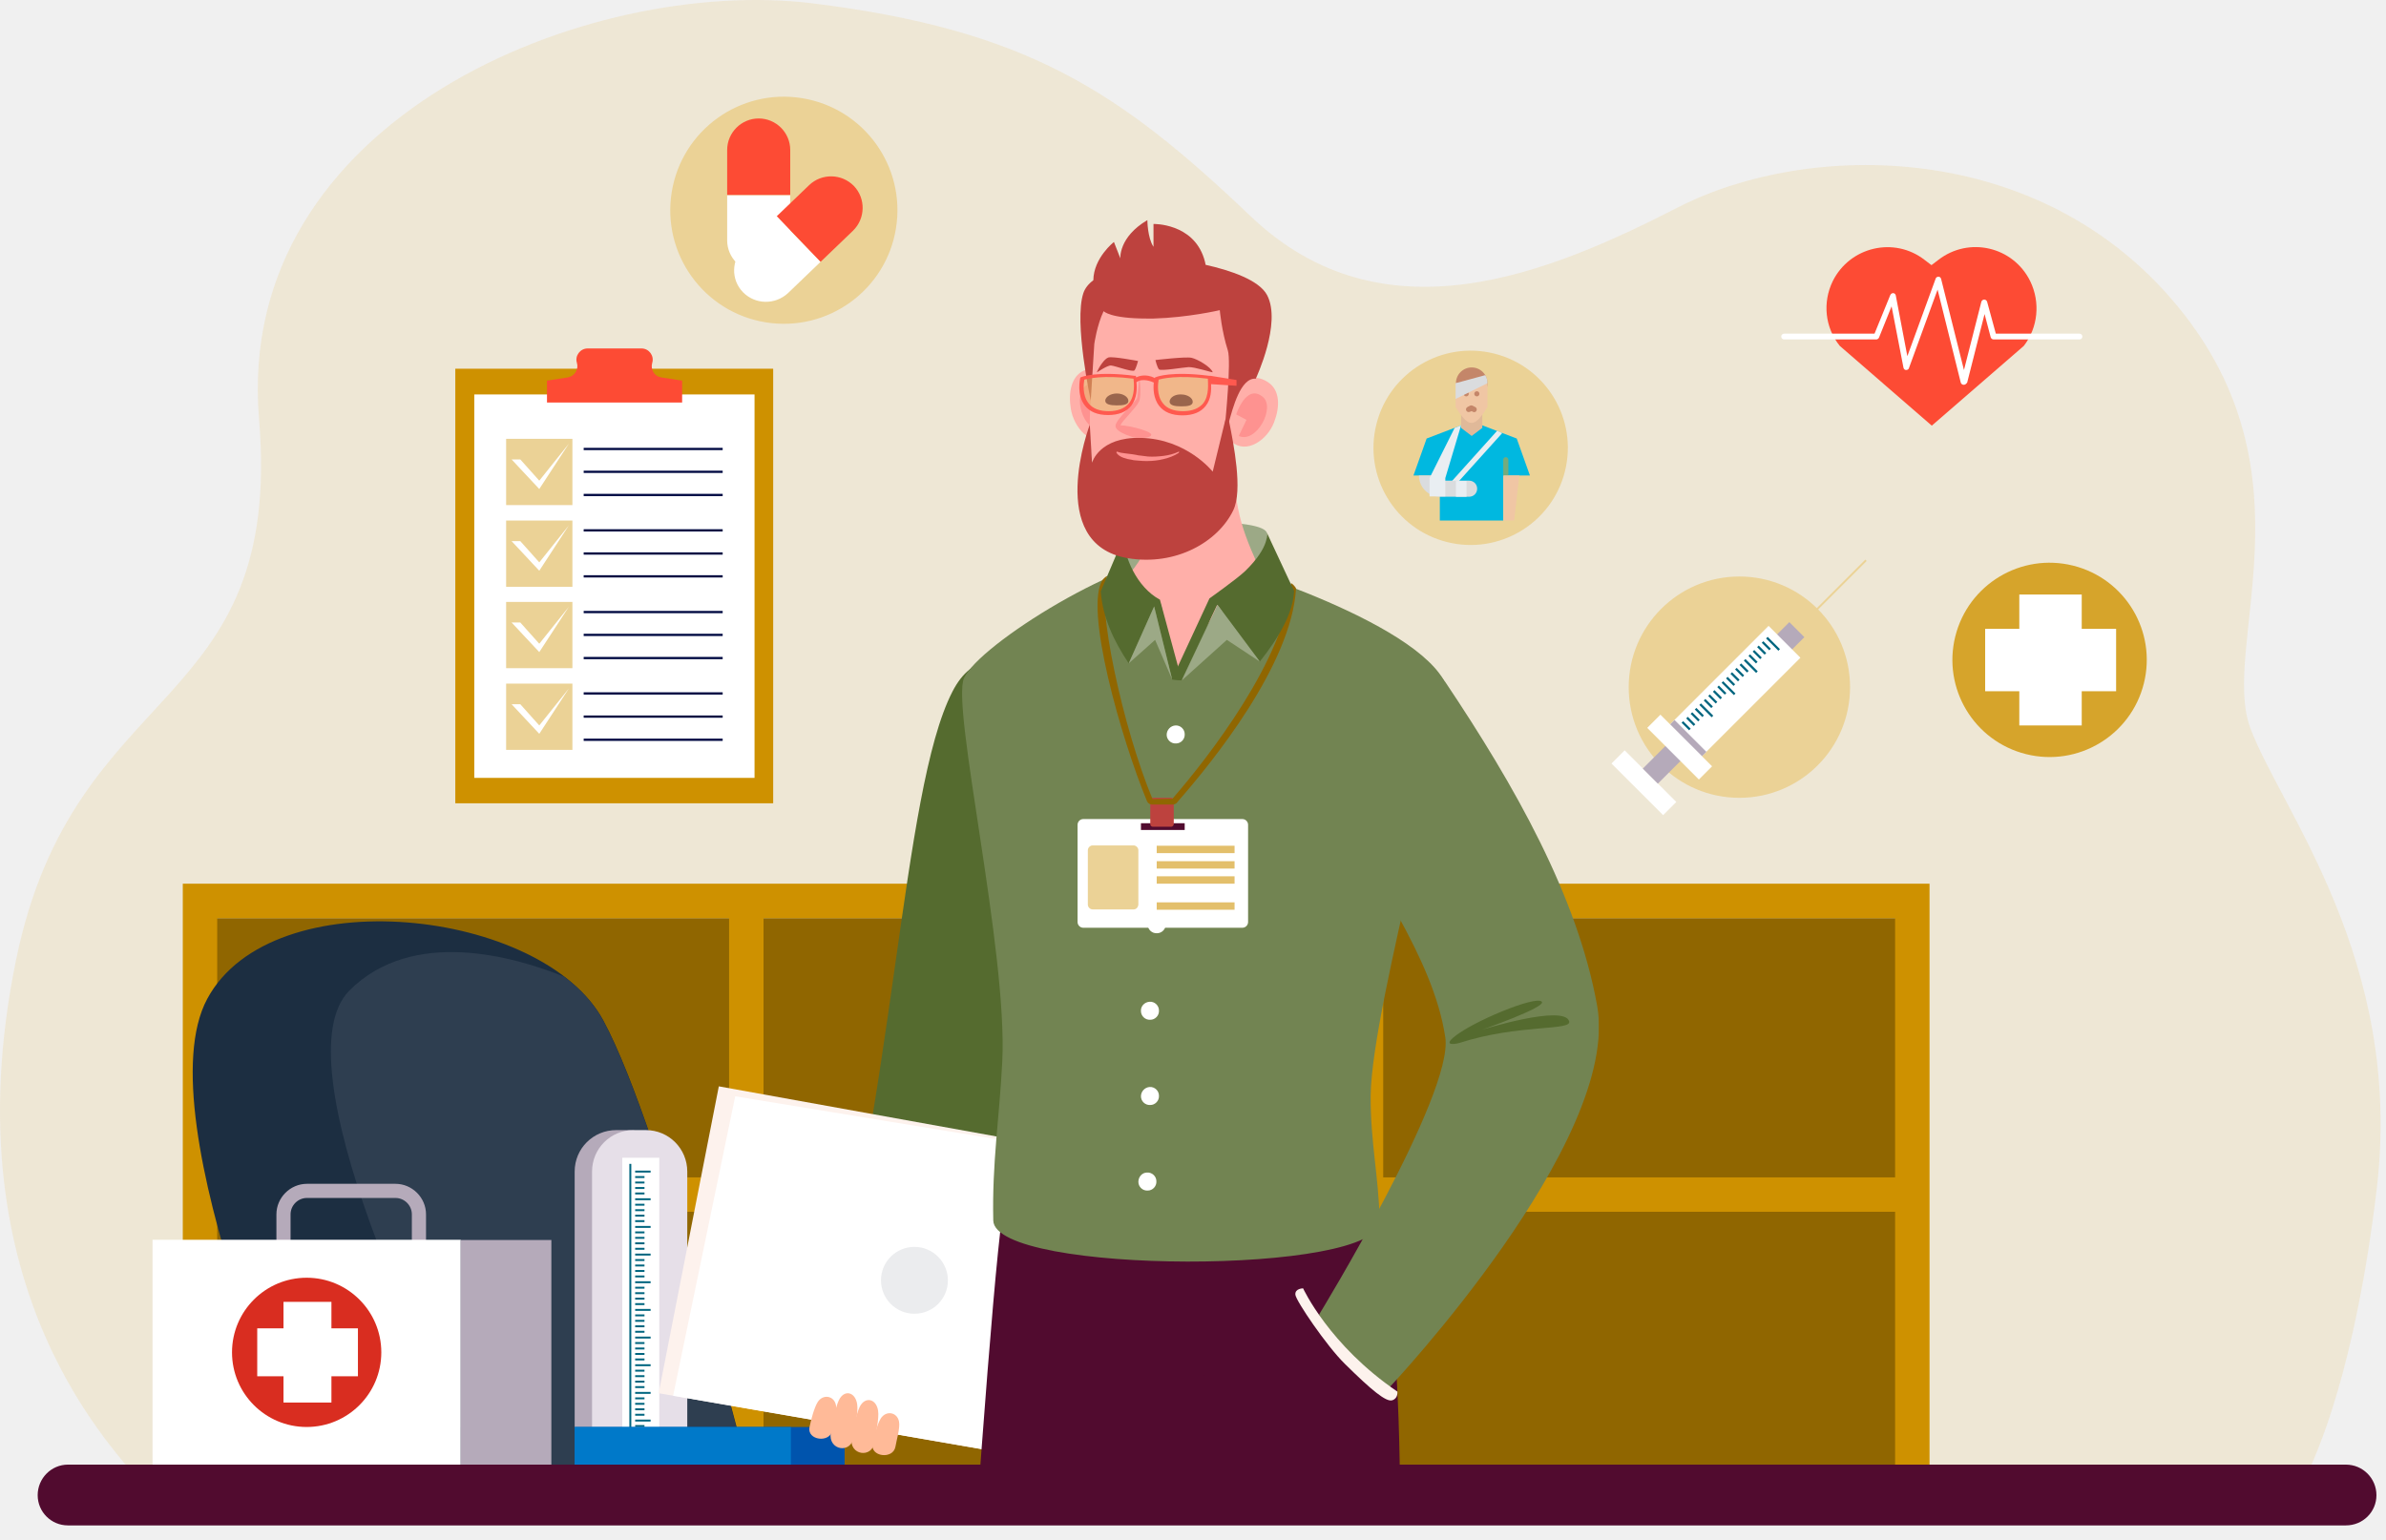
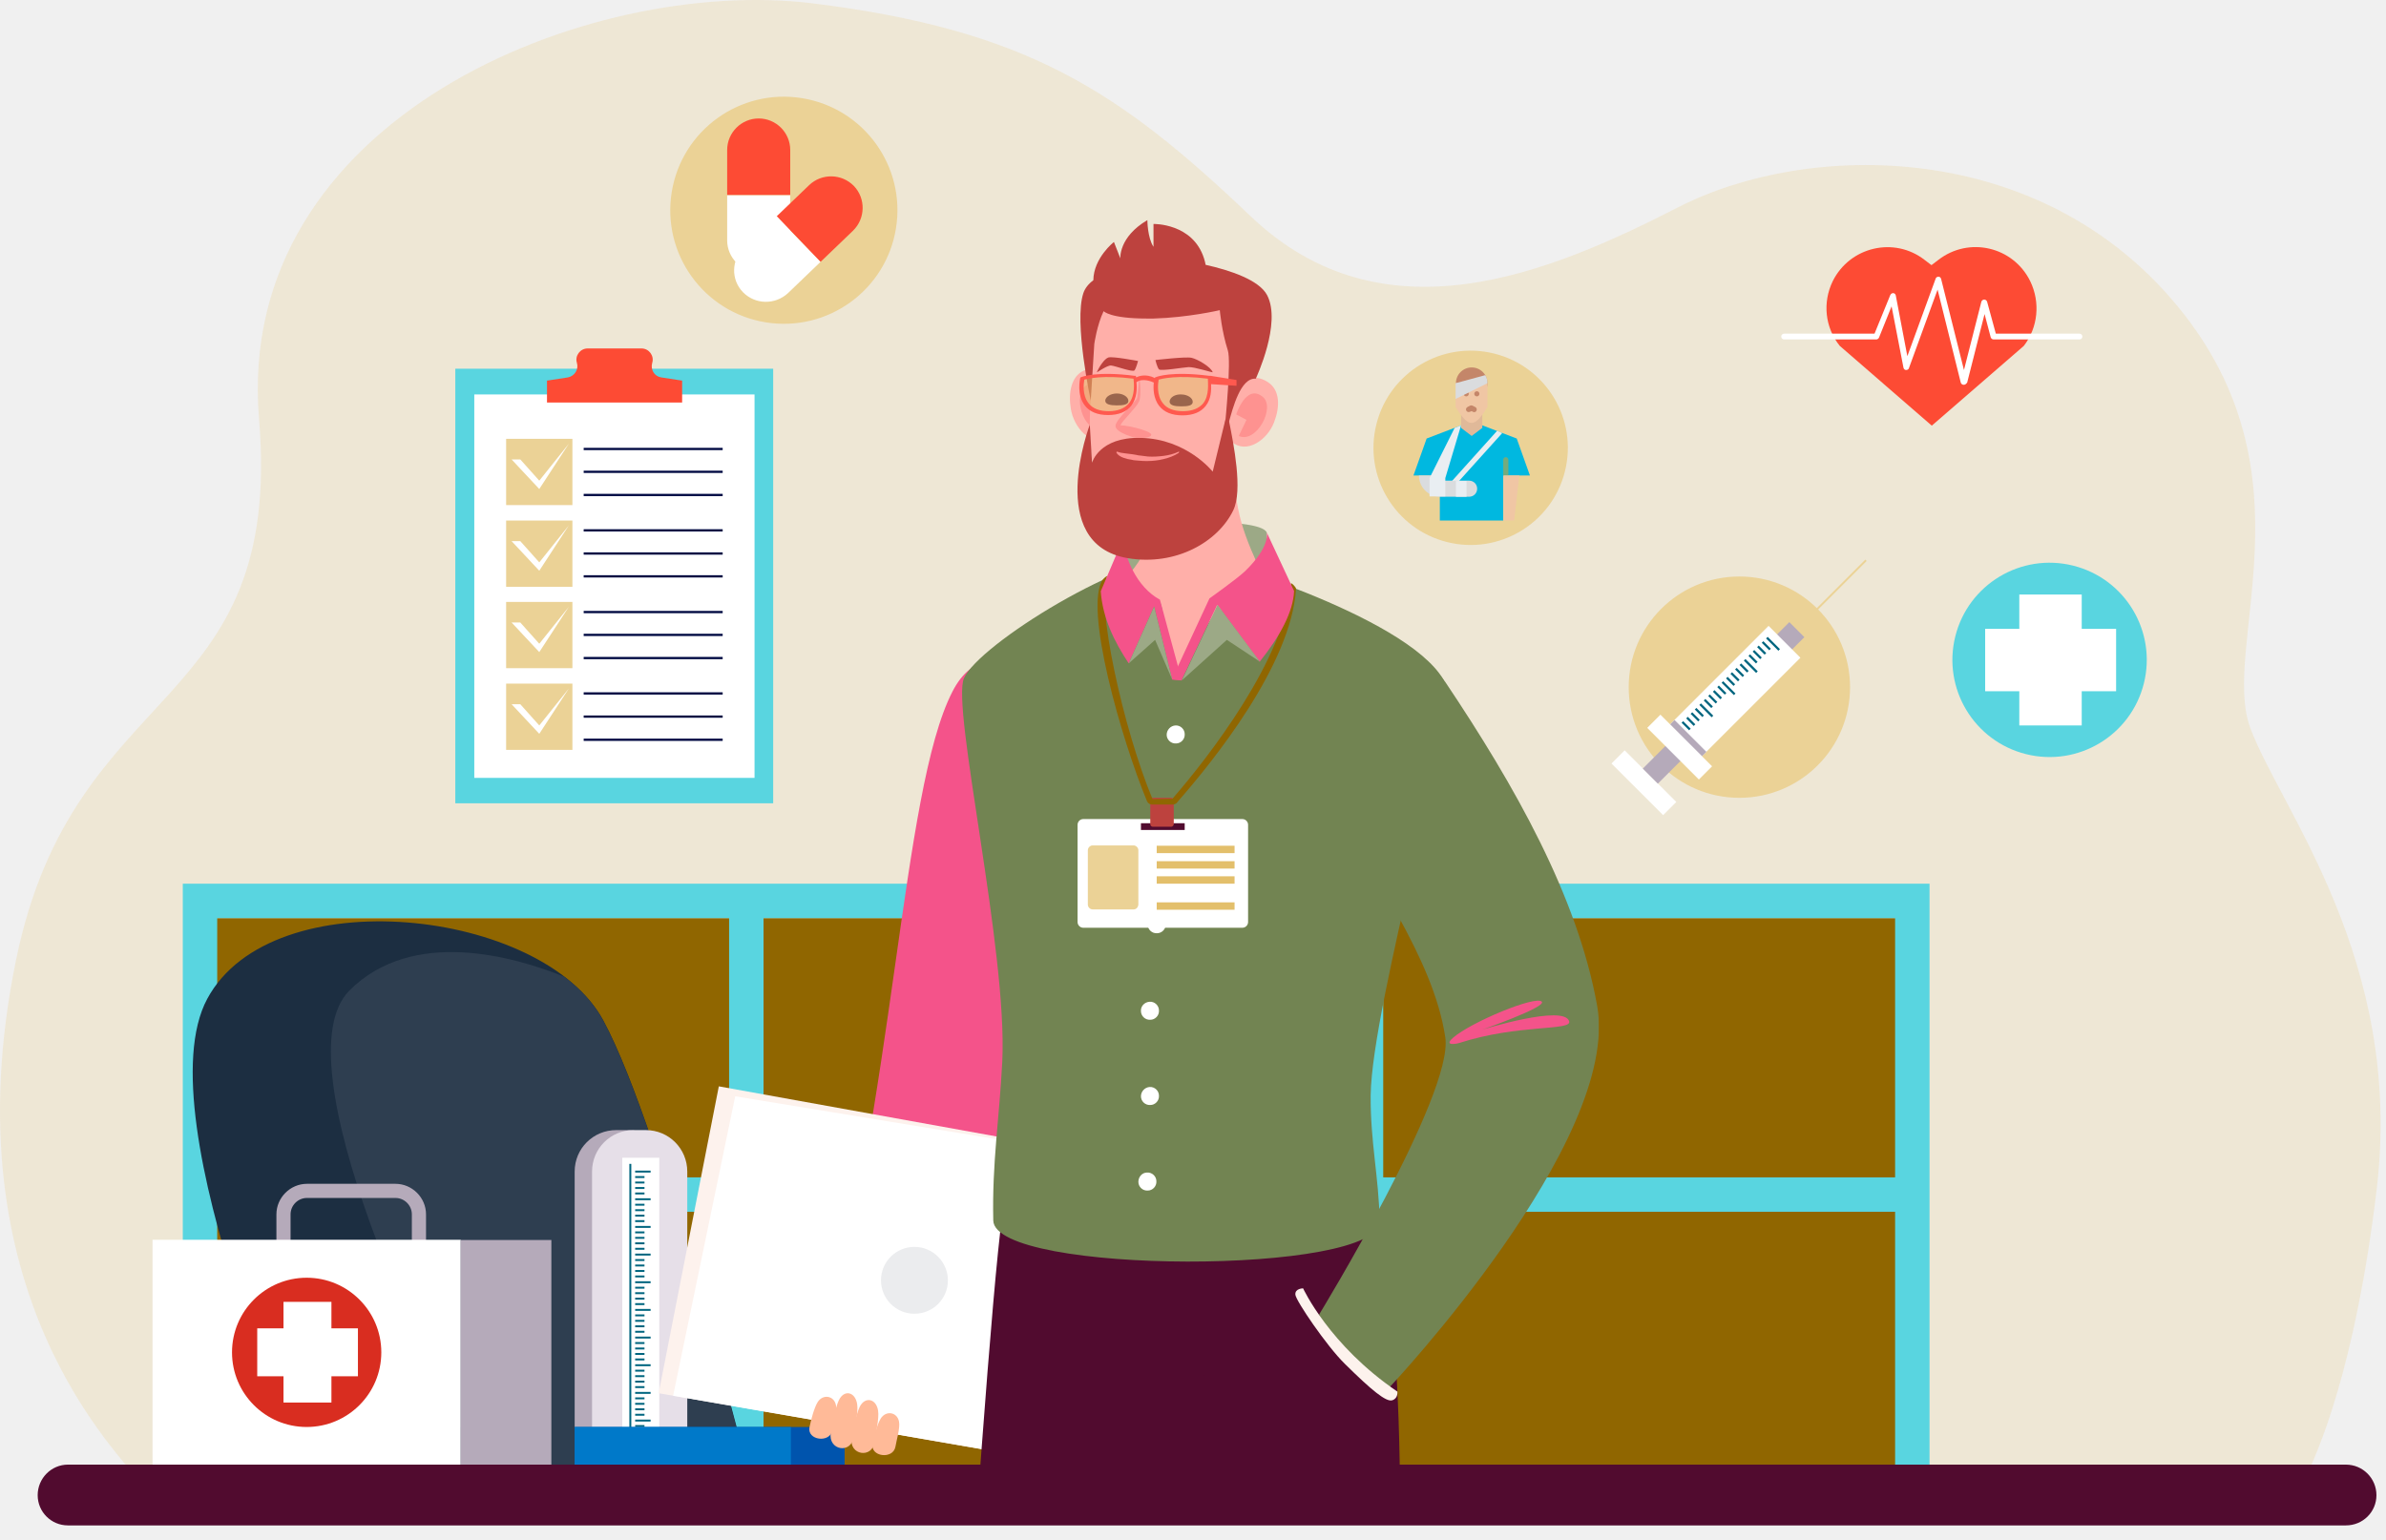
<svg xmlns="http://www.w3.org/2000/svg" width="158" height="102" viewBox="0 0 158 102" fill="none">
  <path opacity="0.3" d="M152.466 98.269C153.489 96.308 155.982 90.556 157.388 78.731C159.178 63.583 151.017 53.612 149.015 48.221C147.012 42.831 153.404 31.475 144.221 20.311C135.059 9.147 119.698 9.338 111.133 13.727C102.568 18.116 91.596 22.697 82.818 14.324C74.04 5.951 67.904 1.967 53.799 0.219C38.992 -1.592 15.491 7.826 17.153 27.747C18.794 47.412 4.924 44.812 1.067 63.562C-3.513 85.784 8.056 96.372 9.313 98.247H152.466V98.269Z" fill="#EBD296" />
  <path d="M125.792 60.813H14.085V99.057H125.792V60.813Z" fill="#906600" />
-   <path d="M127.773 99.057H125.493V60.813H14.384V99.057H12.104V58.533H127.773V99.057Z" fill="#CE9100" />
-   <path d="M126.622 77.986H13.233V80.265H126.622V77.986Z" fill="#CE9100" />
-   <path d="M50.561 59.663H48.281V98.269H50.561V59.663Z" fill="#CE9100" />
-   <path d="M91.596 59.663H89.316V98.269H91.596V59.663Z" fill="#CE9100" />
+   <path d="M127.773 99.057H125.493V60.813H14.384V99.057H12.104V58.533H127.773V99.057Z" fill="#59d5e0" />
+   <path d="M126.622 77.986H13.233V80.265H126.622V77.986Z" fill="#59d5e0" />
+   <path d="M50.561 59.663H48.281V98.269H50.561V59.663Z" fill="#59d5e0" />
+   <path d="M91.596 59.663H89.316V98.269H91.596V59.663Z" fill="#59d5e0" />
  <path d="M20.84 98.929C20.84 98.929 9.441 74.129 13.723 66.161C18.006 58.171 35.945 60.174 39.951 67.588C43.956 75.003 49.922 98.929 49.922 98.929H20.84Z" fill="#1C2E41" />
  <path d="M39.929 67.588C39.354 66.502 38.459 65.522 37.351 64.691C34.028 63.349 27.316 61.431 23.14 65.607C18.517 70.23 28.083 90.769 32.92 98.929H49.879C49.9 98.929 43.935 74.981 39.929 67.588Z" fill="#2E3E50" />
  <path d="M28.211 82.651H27.273V80.436C27.273 79.839 26.783 79.349 26.187 79.349H20.328C19.731 79.349 19.241 79.839 19.241 80.436V82.651H18.304V80.436C18.304 79.328 19.22 78.412 20.328 78.412H26.187C27.295 78.412 28.211 79.328 28.211 80.436V82.651Z" fill="#B5AABA" />
  <path d="M30.512 82.119H10.101V97.012H30.512V82.119Z" fill="white" />
  <path d="M30.503 97.027H36.511V82.134H30.503V97.027Z" fill="#B5AABA" />
  <path d="M20.307 94.519C23.037 94.519 25.25 92.306 25.25 89.576C25.25 86.846 23.037 84.633 20.307 84.633C17.577 84.633 15.364 86.846 15.364 89.576C15.364 92.306 17.577 94.519 20.307 94.519Z" fill="#D92D20" />
  <path d="M21.947 86.231H18.773V92.9H21.947V86.231Z" fill="white" />
  <path d="M23.702 91.16V87.985H17.034V91.16H23.702Z" fill="white" />
  <path d="M44.382 97.012H38.054V77.602C38.054 76.068 39.29 74.854 40.803 74.854H41.612C43.146 74.854 44.361 76.089 44.361 77.602V97.012H44.382Z" fill="#B5AABA" />
  <path d="M45.532 97.012H39.205V77.602C39.205 76.068 40.44 74.854 41.953 74.854H42.763C44.297 74.854 45.511 76.089 45.511 77.602V97.012H45.532Z" fill="#E6DFE8" />
  <path d="M43.658 76.686H41.208V97.012H43.658V76.686Z" fill="white" />
  <path d="M41.804 77.091H41.676V97.012H41.804V77.091Z" fill="#00657F" />
  <path d="M43.083 77.538H42.06V77.666H43.083V77.538Z" fill="#00657F" />
  <path d="M42.678 77.9H42.06V78.028H42.678V77.9Z" fill="#00657F" />
  <path d="M42.678 78.263H42.06V78.39H42.678V78.263Z" fill="#00657F" />
  <path d="M42.678 78.625H42.06V78.753H42.678V78.625Z" fill="#00657F" />
  <path d="M42.678 78.987H42.06V79.115H42.678V78.987Z" fill="#00657F" />
  <path d="M43.083 79.37H42.06V79.498H43.083V79.37Z" fill="#00657F" />
  <path d="M42.678 79.733H42.06V79.86H42.678V79.733Z" fill="#00657F" />
  <path d="M42.678 80.095H42.06V80.223H42.678V80.095Z" fill="#00657F" />
  <path d="M42.678 80.457H42.06V80.585H42.678V80.457Z" fill="#00657F" />
  <path d="M42.678 80.819H42.06V80.947H42.678V80.819Z" fill="#00657F" />
  <path d="M43.083 81.203H42.06V81.331H43.083V81.203Z" fill="#00657F" />
  <path d="M42.678 81.565H42.06V81.693H42.678V81.565Z" fill="#00657F" />
  <path d="M42.678 81.927H42.06V82.055H42.678V81.927Z" fill="#00657F" />
  <path d="M42.678 82.289H42.06V82.417H42.678V82.289Z" fill="#00657F" />
  <path d="M42.678 82.651H42.06V82.779H42.678V82.651Z" fill="#00657F" />
  <path d="M43.083 83.035H42.06V83.163H43.083V83.035Z" fill="#00657F" />
  <path d="M42.678 83.397H42.06V83.525H42.678V83.397Z" fill="#00657F" />
  <path d="M42.678 83.759H42.06V83.887H42.678V83.759Z" fill="#00657F" />
  <path d="M42.678 84.122H42.06V84.249H42.678V84.122Z" fill="#00657F" />
  <path d="M42.678 84.484H42.06V84.612H42.678V84.484Z" fill="#00657F" />
  <path d="M43.083 84.867H42.06V84.995H43.083V84.867Z" fill="#00657F" />
  <path d="M42.678 85.23H42.06V85.357H42.678V85.23Z" fill="#00657F" />
  <path d="M42.678 85.592H42.06V85.719H42.678V85.592Z" fill="#00657F" />
  <path d="M42.678 85.954H42.06V86.082H42.678V85.954Z" fill="#00657F" />
  <path d="M42.678 86.316H42.06V86.444H42.678V86.316Z" fill="#00657F" />
  <path d="M43.083 86.7H42.06V86.827H43.083V86.7Z" fill="#00657F" />
  <path d="M42.678 87.062H42.06V87.19H42.678V87.062Z" fill="#00657F" />
  <path d="M42.678 87.424H42.06V87.552H42.678V87.424Z" fill="#00657F" />
  <path d="M42.678 87.786H42.06V87.914H42.678V87.786Z" fill="#00657F" />
  <path d="M42.678 88.148H42.06V88.276H42.678V88.148Z" fill="#00657F" />
  <path d="M43.083 88.532H42.06V88.66H43.083V88.532Z" fill="#00657F" />
  <path d="M42.678 88.894H42.06V89.022H42.678V88.894Z" fill="#00657F" />
  <path d="M42.678 89.256H42.06V89.384H42.678V89.256Z" fill="#00657F" />
  <path d="M42.678 89.618H42.06V89.746H42.678V89.618Z" fill="#00657F" />
  <path d="M42.678 89.981H42.06V90.109H42.678V89.981Z" fill="#00657F" />
  <path d="M43.083 90.364H42.06V90.492H43.083V90.364Z" fill="#00657F" />
  <path d="M42.678 90.726H42.06V90.854H42.678V90.726Z" fill="#00657F" />
  <path d="M42.678 91.089H42.06V91.216H42.678V91.089Z" fill="#00657F" />
  <path d="M42.678 91.451H42.06V91.579H42.678V91.451Z" fill="#00657F" />
  <path d="M42.678 91.813H42.06V91.941H42.678V91.813Z" fill="#00657F" />
  <path d="M43.083 92.197H42.06V92.324H43.083V92.197Z" fill="#00657F" />
  <path d="M42.678 92.559H42.06V92.686H42.678V92.559Z" fill="#00657F" />
  <path d="M42.678 92.921H42.06V93.049H42.678V92.921Z" fill="#00657F" />
  <path d="M42.678 93.283H42.06V93.411H42.678V93.283Z" fill="#00657F" />
  <path d="M42.678 93.645H42.06V93.773H42.678V93.645Z" fill="#00657F" />
  <path d="M43.083 94.029H42.06V94.157H43.083V94.029Z" fill="#00657F" />
  <path d="M42.678 94.391H42.06V94.519H42.678V94.391Z" fill="#00657F" />
  <path d="M42.678 94.753H42.06V94.881H42.678V94.753Z" fill="#00657F" />
  <path d="M42.678 95.115H42.06V95.243H42.678V95.115Z" fill="#00657F" />
  <path d="M42.678 95.478H42.06V95.605H42.678V95.478Z" fill="#00657F" />
  <path d="M55.93 94.519H38.054V97.012H55.93V94.519Z" fill="#0054AD" />
  <path d="M52.372 94.519H38.054V97.012H52.372V94.519Z" fill="#0079C9" />
-   <path d="M51.2 24.423H30.15V53.207H51.2V24.423Z" fill="#CE9100" />
+   <path d="M51.2 24.423H30.15V53.207H51.2V24.423Z" fill="#59d5e0" />
  <path d="M49.965 26.127H31.407V51.524H49.965V26.127Z" fill="white" />
  <path d="M43.786 24.998C43.338 24.934 43.061 24.487 43.189 24.039C43.338 23.571 42.976 23.081 42.486 23.081H40.696H38.907C38.417 23.081 38.054 23.571 38.204 24.039C38.331 24.465 38.054 24.913 37.607 24.998L36.222 25.211V26.66H40.718H45.171V25.211L43.786 24.998Z" fill="#FD4B34" />
  <path d="M37.905 29.067H33.516V33.456H37.905V29.067Z" fill="#EBD296" />
  <path d="M33.878 30.431H34.454L35.711 31.837L37.671 29.387L35.711 32.391L33.878 30.431Z" fill="white" />
  <path d="M47.855 29.664H38.651V29.813H47.855V29.664Z" fill="#000942" />
  <path d="M47.855 31.177H38.651V31.326H47.855V31.177Z" fill="#000942" />
  <path d="M47.855 32.711H38.651V32.86H47.855V32.711Z" fill="#000942" />
  <path d="M37.905 34.479H33.516V38.868H37.905V34.479Z" fill="#EBD296" />
  <path d="M33.878 35.843H34.454L35.711 37.249L37.671 34.799L35.711 37.803L33.878 35.843Z" fill="white" />
  <path d="M47.855 35.054H38.651V35.204H47.855V35.054Z" fill="#000942" />
  <path d="M47.855 36.588H38.651V36.738H47.855V36.588Z" fill="#000942" />
  <path d="M47.855 38.101H38.651V38.25H47.855V38.101Z" fill="#000942" />
  <path d="M37.905 39.87H33.516V44.258H37.905V39.87Z" fill="#EBD296" />
  <path d="M33.878 41.233H34.454L35.711 42.639L37.671 40.189L35.711 43.193L33.878 41.233Z" fill="white" />
  <path d="M47.855 40.466H38.651V40.615H47.855V40.466Z" fill="#000942" />
  <path d="M47.855 41.979H38.651V42.128H47.855V41.979Z" fill="#000942" />
  <path d="M47.855 43.513H38.651V43.662H47.855V43.513Z" fill="#000942" />
  <path d="M37.905 45.281H33.516V49.67H37.905V45.281Z" fill="#EBD296" />
  <path d="M33.878 46.645H34.454L35.711 48.051L37.671 45.601L35.711 48.605L33.878 46.645Z" fill="white" />
  <path d="M47.855 45.856H38.651V46.006H47.855V45.856Z" fill="#000942" />
  <path d="M47.855 47.391H38.651V47.54H47.855V47.391Z" fill="#000942" />
  <path d="M47.855 48.925H38.651V49.074H47.855V48.925Z" fill="#000942" />
  <path d="M134.442 18.628C133.313 16.327 130.373 15.645 128.349 17.221L127.901 17.562L127.454 17.221C125.43 15.645 122.49 16.348 121.361 18.628C120.679 20.034 120.849 21.696 121.829 22.91L127.923 28.194L134.016 22.91C134.954 21.696 135.124 20.034 134.442 18.628Z" fill="#FD4B34" />
  <path d="M130.032 25.488C129.947 25.488 129.862 25.424 129.84 25.339L128.306 19.182L126.41 24.38C126.389 24.465 126.304 24.508 126.218 24.508C126.133 24.508 126.069 24.444 126.048 24.359L125.26 20.29L124.429 22.356C124.407 22.42 124.322 22.484 124.258 22.484H118.143C118.037 22.484 117.952 22.399 117.952 22.292C117.952 22.186 118.037 22.101 118.143 22.101H124.13L125.174 19.544C125.217 19.459 125.281 19.416 125.366 19.416C125.451 19.416 125.515 19.48 125.537 19.565L126.304 23.592L128.178 18.457C128.2 18.372 128.285 18.329 128.37 18.329C128.455 18.329 128.519 18.393 128.541 18.479L130.053 24.508L131.204 19.991C131.225 19.906 131.31 19.842 131.396 19.842C131.481 19.842 131.566 19.906 131.587 19.991L132.163 22.101H137.702C137.809 22.101 137.894 22.186 137.894 22.292C137.894 22.399 137.809 22.484 137.702 22.484H132.013C131.928 22.484 131.843 22.42 131.822 22.335L131.417 20.801L130.266 25.339C130.202 25.424 130.139 25.488 130.032 25.488Z" fill="white" />
-   <path d="M141.965 45.269C142.827 41.821 140.731 38.328 137.283 37.466C133.835 36.604 130.342 38.701 129.48 42.148C128.618 45.596 130.715 49.09 134.162 49.951C137.61 50.813 141.103 48.717 141.965 45.269Z" fill="#D6A42B" />
+   <path d="M141.965 45.269C142.827 41.821 140.731 38.328 137.283 37.466C133.835 36.604 130.342 38.701 129.48 42.148C128.618 45.596 130.715 49.09 134.162 49.951C137.61 50.813 141.103 48.717 141.965 45.269Z" fill="#59d5e0" />
  <path d="M137.851 39.38H133.718V48.051H137.851V39.38Z" fill="white" />
  <path d="M140.128 45.785V41.652H131.457V45.785H140.128Z" fill="white" />
  <path d="M59.331 15.124C59.993 11.023 57.205 7.163 53.104 6.501C49.004 5.84 45.143 8.627 44.481 12.728C43.82 16.828 46.608 20.689 50.708 21.351C54.809 22.012 58.669 19.224 59.331 15.124Z" fill="#EBD296" />
  <path d="M50.241 7.847C49.091 7.847 48.153 8.784 48.153 9.935V12.918H52.329V9.935C52.329 8.784 51.392 7.847 50.241 7.847Z" fill="#FD4B34" />
  <path d="M50.241 18.01C49.091 18.01 48.153 17.072 48.153 15.922V12.939H52.329V15.922C52.329 17.072 51.392 18.01 50.241 18.01Z" fill="white" />
  <path d="M56.548 12.321C55.739 11.49 54.418 11.469 53.587 12.257L51.435 14.324L54.332 17.349L56.484 15.283C57.315 14.473 57.337 13.152 56.548 12.321Z" fill="#FD4B34" />
  <path d="M49.197 19.352C48.388 18.521 48.43 17.2 49.261 16.39L51.413 14.324L54.332 17.349L52.18 19.416C51.328 20.204 50.007 20.183 49.197 19.352Z" fill="white" />
  <path d="M115.181 52.845C119.229 52.845 122.51 49.563 122.51 45.516C122.51 41.468 119.229 38.186 115.181 38.186C111.133 38.186 107.852 41.468 107.852 45.516C107.852 49.563 111.133 52.845 115.181 52.845Z" fill="#EBD296" />
  <path d="M123.52 37.067L118.368 42.219L118.458 42.31L123.611 37.157L123.52 37.067Z" fill="#EBD296" />
  <path d="M111.006 53.12L107.586 49.7L106.712 50.574L110.132 53.993L111.006 53.12Z" fill="white" />
  <path d="M119.484 42.203L118.49 41.208L108.787 50.91L109.782 51.905L119.484 42.203Z" fill="#B5AABA" />
  <path d="M119.223 43.565L117.114 41.455L110.591 47.979L112.7 50.088L119.223 43.565Z" fill="white" />
  <path d="M112.996 49.798L110.887 47.689L110.585 47.99L112.695 50.099L112.996 49.798Z" fill="#B5AABA" />
  <path d="M113.373 50.758L109.953 47.338L109.079 48.212L112.499 51.632L113.373 50.758Z" fill="white" />
  <path d="M117.055 42.183L116.949 42.289L117.763 43.102L117.868 42.997L117.055 42.183Z" fill="#00657F" />
  <path d="M116.769 42.472L116.663 42.577L117.16 43.075L117.266 42.969L116.769 42.472Z" fill="#00657F" />
  <path d="M116.462 42.76L116.356 42.865L116.853 43.362L116.959 43.257L116.462 42.76Z" fill="#00657F" />
  <path d="M116.167 43.055L116.061 43.161L116.558 43.658L116.664 43.553L116.167 43.055Z" fill="#00657F" />
  <path d="M115.889 43.341L115.784 43.446L116.281 43.943L116.386 43.838L115.889 43.341Z" fill="#00657F" />
  <path d="M115.582 43.652L115.477 43.758L116.29 44.571L116.396 44.466L115.582 43.652Z" fill="#00657F" />
  <path d="M115.297 43.943L115.192 44.049L115.689 44.546L115.794 44.441L115.297 43.943Z" fill="#00657F" />
  <path d="M115.002 44.239L114.896 44.344L115.394 44.842L115.499 44.736L115.002 44.239Z" fill="#00657F" />
  <path d="M114.695 44.527L114.59 44.632L115.087 45.13L115.193 45.024L114.695 44.527Z" fill="#00657F" />
  <path d="M114.403 44.83L114.298 44.935L114.795 45.432L114.9 45.327L114.403 44.83Z" fill="#00657F" />
  <path d="M114.109 45.121L114.004 45.227L114.817 46.04L114.923 45.935L114.109 45.121Z" fill="#00657F" />
  <path d="M113.822 45.407L113.717 45.513L114.214 46.01L114.319 45.905L113.822 45.407Z" fill="#00657F" />
  <path d="M113.531 45.713L113.426 45.818L113.923 46.316L114.029 46.21L113.531 45.713Z" fill="#00657F" />
  <path d="M113.223 45.996L113.117 46.101L113.614 46.598L113.72 46.493L113.223 45.996Z" fill="#00657F" />
  <path d="M112.929 46.296L112.823 46.402L113.321 46.899L113.426 46.794L112.929 46.296Z" fill="#00657F" />
  <path d="M112.637 46.59L112.532 46.696L113.345 47.509L113.451 47.404L112.637 46.59Z" fill="#00657F" />
  <path d="M112.335 46.891L112.229 46.997L112.727 47.494L112.832 47.389L112.335 46.891Z" fill="#00657F" />
  <path d="M112.059 47.179L111.953 47.285L112.451 47.782L112.556 47.676L112.059 47.179Z" fill="#00657F" />
  <path d="M111.765 47.48L111.66 47.586L112.157 48.083L112.263 47.977L111.765 47.48Z" fill="#00657F" />
  <path d="M111.459 47.768L111.353 47.873L111.85 48.371L111.956 48.265L111.459 47.768Z" fill="#00657F" />
  <path d="M157.367 99.036C157.367 100.144 156.472 101.038 155.343 101.038H4.498C3.39 101.038 2.495 100.144 2.495 99.036C2.495 97.928 3.39 97.012 4.498 97.012H155.343C156.472 97.012 157.367 97.928 157.367 99.036Z" fill="#510B2F" />
  <path d="M103.629 31.222C104.491 27.775 102.394 24.281 98.947 23.419C95.499 22.558 92.005 24.654 91.144 28.102C90.282 31.549 92.378 35.043 95.826 35.905C99.273 36.766 102.767 34.67 103.629 31.222Z" fill="#EBD296" />
  <path d="M101.311 31.496L100.437 29.046L98.158 28.173H96.751L94.472 29.046L93.598 31.496H95.345V34.479H99.543V31.496H101.311Z" fill="#00B8E0" />
  <path d="M99.479 28.684L96.368 32.136L96.113 31.901L99.138 28.535L99.479 28.684Z" fill="#E9EEF2" />
  <path d="M99.543 31.496V30.452C99.543 30.346 99.628 30.282 99.713 30.282C99.82 30.282 99.884 30.367 99.884 30.452V31.496H99.543Z" fill="#75AB7D" />
  <path d="M97.455 26.426C98.032 26.426 98.499 25.958 98.499 25.382C98.499 24.805 98.032 24.338 97.455 24.338C96.879 24.338 96.411 24.805 96.411 25.382C96.411 25.958 96.879 26.426 97.455 26.426Z" fill="#C48669" />
  <path d="M96.752 27.129V28.343L97.455 28.876L98.158 28.343V27.129H96.752Z" fill="#E0B999" />
  <path d="M98.499 26.958C97.625 28.364 97.263 28.364 96.39 26.958V25.382H98.499V26.958Z" fill="#F0C6A4" />
  <path d="M97.093 26.255C97.187 26.255 97.263 26.179 97.263 26.085C97.263 25.991 97.187 25.914 97.093 25.914C96.999 25.914 96.922 25.991 96.922 26.085C96.922 26.179 96.999 26.255 97.093 26.255Z" fill="#C48669" />
  <path d="M97.796 26.255C97.89 26.255 97.966 26.179 97.966 26.085C97.966 25.991 97.89 25.914 97.796 25.914C97.702 25.914 97.625 25.991 97.625 26.085C97.625 26.179 97.702 26.255 97.796 26.255Z" fill="#C48669" />
  <path d="M97.625 27.299C97.604 27.299 97.561 27.299 97.54 27.278C97.498 27.256 97.476 27.235 97.434 27.235C97.412 27.256 97.37 27.256 97.327 27.278C97.242 27.32 97.135 27.278 97.093 27.193C97.05 27.107 97.093 27.001 97.178 26.958C97.221 26.937 97.242 26.916 97.263 26.916C97.391 26.83 97.455 26.83 97.604 26.916C97.625 26.937 97.647 26.937 97.689 26.958C97.775 27.001 97.817 27.107 97.775 27.193C97.753 27.256 97.689 27.299 97.625 27.299Z" fill="#C48669" />
  <path d="M100.608 31.496L100.267 34.479H99.564V31.496H100.608Z" fill="#F0C6A4" />
  <path d="M98.499 25.382L96.39 26.426V25.382L98.35 24.849C98.456 24.998 98.499 25.19 98.499 25.382Z" fill="#DADCDE" />
  <path d="M93.961 31.496C93.961 32.263 94.579 32.903 95.367 32.903H97.284C97.583 32.903 97.817 32.668 97.817 32.37C97.817 32.072 97.583 31.837 97.284 31.837H95.367C95.175 31.837 95.026 31.688 95.026 31.496H93.961Z" fill="#DADCDE" />
  <path d="M96.752 28.173L95.708 31.667V32.881H94.664V31.667L96.326 28.343L96.752 28.173Z" fill="#E9EEF2" />
  <path d="M96.411 31.858H97.114V32.903H96.411V31.858Z" fill="#E9EEF2" />
  <mask id="mask0_6659_3428" style="mask-type:luminance" maskUnits="userSpaceOnUse" x="42" y="6" width="64" height="92">
    <path d="M105.892 6.441H42.06V97.033H105.892V6.441Z" fill="white" />
  </mask>
  <g mask="url(#mask0_6659_3428)">
-     <path d="M63.068 45.814C59.659 52.44 59.275 72.893 54.226 90.322C55.696 91.472 57.848 92.516 59.787 93.155C59.787 93.155 70.12 74.662 71.42 50.629C71.633 46.41 65.731 40.594 63.068 45.814Z" fill="#556B2F" />
+     <path d="M63.068 45.814C59.659 52.44 59.275 72.893 54.226 90.322C55.696 91.472 57.848 92.516 59.787 93.155C59.787 93.155 70.12 74.662 71.42 50.629C71.633 46.41 65.731 40.594 63.068 45.814Z" fill="#f4538a" />
    <path d="M73.018 97.374L43.616 92.282L47.6 71.956L76.512 77.176L73.018 97.374Z" fill="#FDF2ED" />
    <path d="M44.574 92.452L48.686 72.616L76.512 77.176L73.018 97.374L44.574 92.452Z" fill="white" />
    <path d="M62.77 84.803C62.77 86.039 61.769 87.019 60.554 87.019C59.318 87.019 58.338 86.018 58.338 84.803C58.338 83.568 59.34 82.588 60.554 82.588C61.769 82.588 62.77 83.589 62.77 84.803Z" fill="#EBECEE" />
    <path d="M56.527 95.179C56.378 96.33 54.823 96.074 55.014 94.902C55.1 94.348 55.313 93.24 55.547 92.75C55.888 92.026 56.634 92.175 56.761 93.006C56.847 93.539 56.591 94.625 56.527 95.179Z" fill="#FFBA98" />
    <path d="M57.912 95.52C57.763 96.628 56.207 96.394 56.399 95.243C56.484 94.71 56.697 93.666 56.932 93.177C57.273 92.495 58.018 92.623 58.146 93.432C58.231 93.965 57.976 95.009 57.912 95.52Z" fill="#FFBA98" />
    <path d="M59.297 95.818C59.148 96.692 57.593 96.5 57.784 95.605C57.87 95.179 58.083 94.348 58.317 93.965C58.658 93.411 59.404 93.517 59.532 94.157C59.617 94.583 59.361 95.414 59.297 95.818Z" fill="#FFBA98" />
    <path d="M55.121 94.732C54.972 95.605 53.416 95.414 53.608 94.519C53.693 94.093 53.906 93.262 54.141 92.878C54.482 92.324 55.227 92.431 55.355 93.07C55.462 93.475 55.206 94.306 55.121 94.732Z" fill="#FFBA98" />
    <path d="M78.323 81.053C76.746 74.342 67.308 73.66 66.37 80.478C65.028 90.236 61.214 153.365 61.214 153.365C63.046 154.857 65.688 154.09 67.35 153.557C67.35 153.536 82.435 98.588 78.323 81.053Z" fill="#510B2F" />
    <path d="M90.254 78.859C87.037 72.766 77.449 74.683 77.215 81.565C76.469 103.361 83.521 153.834 83.521 153.834C85.481 154.942 87.91 154.558 89.338 153.621C89.338 153.621 96.283 90.279 90.254 78.859Z" fill="#510B2F" />
    <path d="M67.862 83.546C67.947 87.147 74.722 91.28 80.581 91.131C86.44 90.982 90.85 87.957 90.765 84.377C90.488 72.787 85.673 66.587 79.814 66.736C73.976 66.864 67.585 71.743 67.862 83.546Z" fill="#510B2F" />
    <path d="M95.581 45.004C93.002 40.679 79.473 36.759 78.834 36.737C74.53 36.61 64.815 42.703 63.835 44.919C62.983 46.837 66.733 62.986 66.37 70.316C66.178 74.129 65.689 76.984 65.774 80.841C65.859 84.441 91.447 84.484 91.362 80.883C91.298 77.9 90.744 75.663 90.765 72.553C90.851 66.331 96.688 46.858 95.581 45.004Z" fill="#728452" />
    <path d="M77.257 48.669C77.257 48.988 77.534 49.265 77.875 49.244C78.195 49.244 78.472 48.967 78.451 48.626C78.451 48.307 78.174 48.03 77.833 48.051C77.513 48.072 77.257 48.349 77.257 48.669Z" fill="white" />
    <path d="M76.469 55.039C76.469 55.359 76.746 55.636 77.087 55.614C77.407 55.614 77.684 55.337 77.663 54.997C77.663 54.677 77.386 54.4 77.045 54.421C76.725 54.443 76.448 54.72 76.469 55.039Z" fill="white" />
    <path d="M76 61.239C76 61.559 76.277 61.836 76.618 61.814C76.938 61.814 77.215 61.538 77.193 61.197C77.193 60.877 76.916 60.6 76.575 60.621C76.256 60.643 76 60.92 76 61.239Z" fill="white" />
    <path d="M75.553 66.97C75.553 67.29 75.83 67.567 76.171 67.546C76.491 67.546 76.768 67.269 76.746 66.928C76.746 66.608 76.469 66.331 76.128 66.353C75.787 66.374 75.532 66.651 75.553 66.97Z" fill="white" />
    <path d="M75.553 72.617C75.553 72.936 75.83 73.213 76.171 73.192C76.49 73.192 76.767 72.915 76.746 72.574C76.746 72.254 76.469 71.977 76.128 71.999C75.809 72.02 75.553 72.297 75.553 72.617Z" fill="white" />
    <path d="M75.383 78.284C75.383 78.603 75.659 78.88 76 78.859C76.32 78.859 76.597 78.582 76.576 78.241C76.576 77.922 76.299 77.645 75.958 77.666C75.638 77.666 75.383 77.943 75.383 78.284Z" fill="white" />
    <path d="M82.264 61.452H71.739C71.526 61.452 71.356 61.282 71.356 61.069V54.634C71.356 54.421 71.526 54.251 71.739 54.251H82.264C82.478 54.251 82.648 54.421 82.648 54.634V61.069C82.648 61.282 82.478 61.452 82.264 61.452Z" fill="white" />
    <path d="M75.063 60.238H72.357C72.186 60.238 72.037 60.089 72.037 59.918V56.318C72.037 56.147 72.186 55.998 72.357 55.998H75.063C75.233 55.998 75.382 56.147 75.382 56.318V59.918C75.361 60.11 75.233 60.238 75.063 60.238Z" fill="#EBD296" />
    <path d="M78.45 54.528H75.553V54.975H78.45V54.528Z" fill="#510B2F" />
    <path d="M77.556 54.762H76.341C76.256 54.762 76.171 54.698 76.171 54.592V53.015C76.171 52.93 76.235 52.845 76.341 52.845H77.556C77.641 52.845 77.726 52.909 77.726 53.015V54.592C77.726 54.677 77.641 54.762 77.556 54.762Z" fill="#BD423E" />
    <path d="M81.753 56.019H76.597V56.509H81.753V56.019Z" fill="#E3BF6B" />
    <path d="M81.753 57.042H76.597V57.532H81.753V57.042Z" fill="#E3BF6B" />
    <path d="M81.753 58.043H76.597V58.533H81.753V58.043Z" fill="#E3BF6B" />
    <path d="M81.753 59.769H76.597V60.259H81.753V59.769Z" fill="#E3BF6B" />
    <path d="M77.641 53.292H76.299C76.15 53.292 76.022 53.207 75.958 53.079C74.254 48.967 71.74 40.189 73.039 38.378C73.103 38.293 73.359 38.08 73.316 38.186C72.549 39.955 74.382 48.285 76.32 52.93L77.641 52.909L77.727 52.802C79.921 50.267 85.162 43.598 85.482 38.655C85.482 38.548 85.823 38.889 85.823 38.996C85.503 44.067 80.262 50.501 78.025 53.058L77.918 53.186C77.854 53.249 77.748 53.292 77.641 53.292Z" fill="#906600" />
    <path d="M83.884 35.267C83.394 34.16 74.743 34.522 74.403 35.608L74.829 40.21L83.926 39.656L83.884 35.267Z" fill="#9CA986" />
    <path d="M81.582 29.28C81.582 29.28 81.54 32.221 82.2 34.586C82.861 36.951 84.608 39.976 84.608 39.976L80.517 40.509L77.854 44.663L76.874 39.997L73.699 39.017C73.699 39.017 76.597 37.014 76.32 33.776C76.064 30.942 75.915 29.387 75.915 29.387L81.582 29.28Z" fill="#FFAFA9" />
-     <path d="M83.884 35.267C83.884 35.267 84.161 36.162 82.456 37.824C81.924 38.336 80.091 39.635 80.091 39.635L77.599 45.004L78.238 45.068L80.603 40.061L83.415 43.832C84.757 42.149 85.631 40.551 85.695 39.145L83.884 35.267Z" fill="#556B2F" />
+     <path d="M83.884 35.267C83.884 35.267 84.161 36.162 82.456 37.824C81.924 38.336 80.091 39.635 80.091 39.635L77.599 45.004L78.238 45.068L80.603 40.061L83.415 43.832C84.757 42.149 85.631 40.551 85.695 39.145L83.884 35.267Z" fill="#f4538a" />
    <path d="M83.436 43.832L80.624 40.061L78.259 45.068L81.242 42.383L83.436 43.832Z" fill="#9CA986" />
-     <path d="M74.403 35.608C74.424 36.844 75.255 38.889 76.81 39.72L78.259 45.068L77.62 45.004L76.427 40.168L74.743 43.939C73.763 42.469 73.018 40.913 72.89 39.166L74.403 35.608Z" fill="#556B2F" />
+     <path d="M74.403 35.608C74.424 36.844 75.255 38.889 76.81 39.72L78.259 45.068L77.62 45.004L76.427 40.168L74.743 43.939C73.763 42.469 73.018 40.913 72.89 39.166L74.403 35.608Z" fill="#f4538a" />
    <path d="M74.744 43.939L76.427 40.168L77.62 45.004L76.491 42.384L74.744 43.939Z" fill="#9CA986" />
    <path fill-rule="evenodd" clip-rule="evenodd" d="M73.209 28.854C74.062 28.13 74.147 25.978 73.422 24.934C73.422 24.934 72.847 24.039 71.761 24.551C70.93 24.934 70.738 26.021 70.908 27.065C71.1 28.322 72.272 29.643 73.209 28.854Z" fill="#FFAFA9" />
    <path d="M72.89 28.364L72.613 27.214L73.295 26.98C73.295 26.98 73.082 24.87 71.931 25.531C70.994 26.106 71.739 28.684 72.89 28.364Z" fill="#FE9290" />
    <path fill-rule="evenodd" clip-rule="evenodd" d="M81.583 29.28C81.583 29.28 81.413 31.262 80.667 32.306C79.793 33.563 78.558 35.097 75.021 34.564C71.484 34.032 72.23 26.511 72.23 26.511C72.23 26.511 71.995 23.571 72.72 21.227C73.444 18.883 78.259 18.074 81.988 19.608C81.988 19.608 82.989 20.758 82.137 25.403C82.137 25.403 82.925 24.614 83.969 25.318C84.779 25.85 84.758 26.958 84.374 27.959C83.927 29.153 82.542 30.09 81.583 29.28Z" fill="#FFAFA9" />
    <path d="M72.166 28.13C72.166 28.13 69.162 36.035 74.68 36.972C77.876 37.505 80.667 35.885 81.668 33.797C82.307 32.476 81.689 29.408 81.391 27.917C81.349 27.704 81.178 27.917 81.157 27.747L80.305 31.241C80.305 31.241 78.6 29.067 75.532 29.004C72.784 28.94 72.315 30.644 72.315 30.644L72.166 28.13Z" fill="#BD423E" />
    <path d="M78.046 30.005C77.748 30.197 77.407 30.325 77.045 30.41C76.704 30.495 76.342 30.538 75.98 30.538C75.809 30.538 75.617 30.538 75.447 30.516C75.362 30.516 75.276 30.495 75.191 30.495C75.106 30.495 75.021 30.474 74.936 30.452C74.765 30.431 74.573 30.388 74.403 30.325C74.232 30.261 74.041 30.175 73.934 29.984C73.913 29.962 73.934 29.941 73.955 29.92C73.977 29.92 73.977 29.92 73.998 29.92C74.147 29.984 74.318 30.005 74.488 30.026L74.999 30.09L75.255 30.133C75.34 30.154 75.425 30.175 75.511 30.175C75.681 30.197 75.852 30.218 76.022 30.239C76.363 30.261 76.704 30.239 77.045 30.197C77.386 30.154 77.727 30.069 78.046 29.92C78.067 29.92 78.089 29.92 78.089 29.941C78.067 29.984 78.046 30.005 78.046 30.005Z" fill="#FE9290" />
    <path d="M83.905 19.544C83.373 18.542 81.455 17.903 79.836 17.541C79.814 17.392 79.772 17.264 79.729 17.115C78.984 14.771 76.384 14.835 76.384 14.835V16.348C75.979 15.73 75.979 14.579 75.979 14.579C74.062 15.709 74.19 17.115 74.19 17.115L73.764 16.028C73.764 16.028 72.421 17.072 72.4 18.564C72.08 18.798 71.846 19.096 71.74 19.416C71.1 21.312 72.23 26.532 72.23 26.532L72.464 22.782C72.464 22.782 72.634 21.547 73.082 20.609C73.082 20.609 73.487 21.099 75.958 21.099C76.065 21.099 76.171 21.099 76.256 21.099C76.299 21.099 76.342 21.099 76.342 21.099C76.363 21.099 76.363 21.099 76.384 21.099C78.685 21.035 80.773 20.545 80.773 20.545C80.773 20.545 80.901 21.951 81.306 23.208C81.54 23.933 81.135 27.981 81.135 27.981C81.135 27.981 81.242 28.471 81.37 27.981C81.625 27.086 82.137 24.998 83.159 25.083C83.181 25.019 84.885 21.397 83.905 19.544Z" fill="#BD423E" />
    <path d="M82.03 28.876L82.541 27.81L81.86 27.448C81.86 27.448 82.52 25.403 83.607 26.276C84.502 26.98 83.181 29.408 82.03 28.876Z" fill="#FE9290" />
    <path d="M77.449 26.596C77.449 26.852 77.79 26.916 78.216 26.916C78.642 26.916 78.983 26.873 78.983 26.617C78.983 26.362 78.642 26.127 78.216 26.127C77.811 26.106 77.47 26.319 77.449 26.596Z" fill="#510B2F" />
    <path d="M80.304 24.657C80.326 24.7 79.09 24.295 78.706 24.316C78.323 24.338 76.874 24.593 76.746 24.465C76.618 24.316 76.512 23.848 76.512 23.848C76.512 23.848 78.493 23.613 78.898 23.698C79.303 23.784 80.198 24.316 80.304 24.657Z" fill="#BD423E" />
    <path d="M73.188 26.532C73.188 26.788 73.529 26.852 73.955 26.852C74.381 26.852 74.722 26.809 74.722 26.553C74.722 26.298 74.381 26.063 73.955 26.063C73.55 26.063 73.21 26.276 73.188 26.532Z" fill="#510B2F" />
    <path d="M72.634 24.657C72.613 24.7 73.316 24.188 73.572 24.21C73.849 24.231 75.02 24.678 75.127 24.529C75.233 24.401 75.361 23.912 75.361 23.912C75.361 23.912 73.699 23.592 73.401 23.677C73.124 23.762 72.762 24.338 72.634 24.657Z" fill="#BD423E" />
    <path d="M75.254 29.004C75.254 29.004 76.235 29.067 76.235 28.791C76.235 28.514 74.21 28.045 74.083 28.215C73.955 28.386 74.828 28.833 75.254 29.004Z" fill="#FE9290" />
    <path d="M75.447 24.913C75.447 24.913 75.617 26.17 75.426 26.596C75.234 27.022 74.254 27.938 74.211 28.151C74.169 28.364 75.17 28.961 75.234 29.004C75.298 29.046 73.785 28.663 73.87 28.173C73.956 27.704 75.234 26.596 75.298 26.362C75.362 26.127 75.447 24.913 75.447 24.913Z" fill="#FE9290" />
    <path opacity="0.5" d="M71.675 25.084C71.675 25.084 71.143 27.363 73.401 27.363C75.702 27.363 75.127 25.02 75.127 25.02C72.655 24.679 71.675 25.084 71.675 25.084Z" fill="#E3BF6B" />
    <path opacity="0.5" d="M80.048 24.998C77.555 24.678 76.597 25.062 76.597 25.062C76.597 25.062 76.064 27.342 78.323 27.342C80.624 27.363 80.048 24.998 80.048 24.998Z" fill="#E3BF6B" />
    <path d="M81.881 25.552V25.169L80.155 24.892H80.07C77.577 24.572 76.597 24.955 76.555 24.977L76.491 24.998L76.469 25.041C75.851 24.721 75.361 24.934 75.234 24.998V24.977L75.212 24.892H75.127C72.634 24.572 71.654 24.955 71.612 24.977L71.548 24.998L71.526 25.062C71.526 25.105 71.271 26.149 71.846 26.873C72.165 27.278 72.677 27.491 73.38 27.491C74.083 27.491 74.594 27.278 74.914 26.873C75.297 26.362 75.297 25.701 75.255 25.318C75.638 25.019 76.278 25.275 76.405 25.339C76.363 25.701 76.363 26.383 76.768 26.894C77.087 27.299 77.599 27.512 78.302 27.512C79.005 27.512 79.516 27.299 79.836 26.894C80.198 26.447 80.219 25.85 80.198 25.445L81.881 25.552ZM74.765 26.703C74.488 27.043 74.04 27.235 73.423 27.235C72.805 27.235 72.357 27.065 72.08 26.703C71.654 26.17 71.761 25.382 71.803 25.147C72.038 25.083 73.018 24.828 75.063 25.083C75.084 25.36 75.191 26.17 74.765 26.703ZM79.686 26.703C79.409 27.043 78.962 27.235 78.344 27.235C77.726 27.235 77.279 27.065 77.002 26.703C76.576 26.17 76.682 25.382 76.725 25.147C76.959 25.083 77.939 24.828 79.985 25.083C79.985 25.36 80.091 26.17 79.686 26.703Z" fill="#FF594F" />
    <path d="M95.708 45.175C92.257 40.423 85.247 46.432 87.974 52.227C90.744 58.086 94.899 63.327 95.708 68.718C96.262 72.489 87.356 87.062 87.356 87.062C87.292 87.744 91.341 91.834 92.044 91.856C92.044 91.856 107.362 75.578 105.765 66.629C104.465 59.364 100.289 52.014 95.708 45.175Z" fill="#728452" />
-     <path d="M96.219 68.739C97.412 67.695 101.738 65.905 102.1 66.353C102.398 66.715 98.137 68.206 98.137 68.206C98.137 68.206 103.591 66.502 103.911 67.652C104.081 68.291 100.544 67.823 96.645 69.08C96.624 69.101 95.516 69.357 96.219 68.739Z" fill="#556B2F" />
+     <path d="M96.219 68.739C97.412 67.695 101.738 65.905 102.1 66.353C102.398 66.715 98.137 68.206 98.137 68.206C98.137 68.206 103.591 66.502 103.911 67.652C104.081 68.291 100.544 67.823 96.645 69.08C96.624 69.101 95.516 69.357 96.219 68.739Z" fill="#f4538a" />
    <path d="M86.291 85.336C86.291 85.336 88.017 89.107 92.534 92.175C92.534 92.175 92.598 92.623 92.193 92.75C91.788 92.878 90.829 92.09 89.04 90.322C87.847 89.15 85.822 86.167 85.78 85.762C85.737 85.336 86.291 85.336 86.291 85.336Z" fill="#FDF2ED" />
  </g>
</svg>
